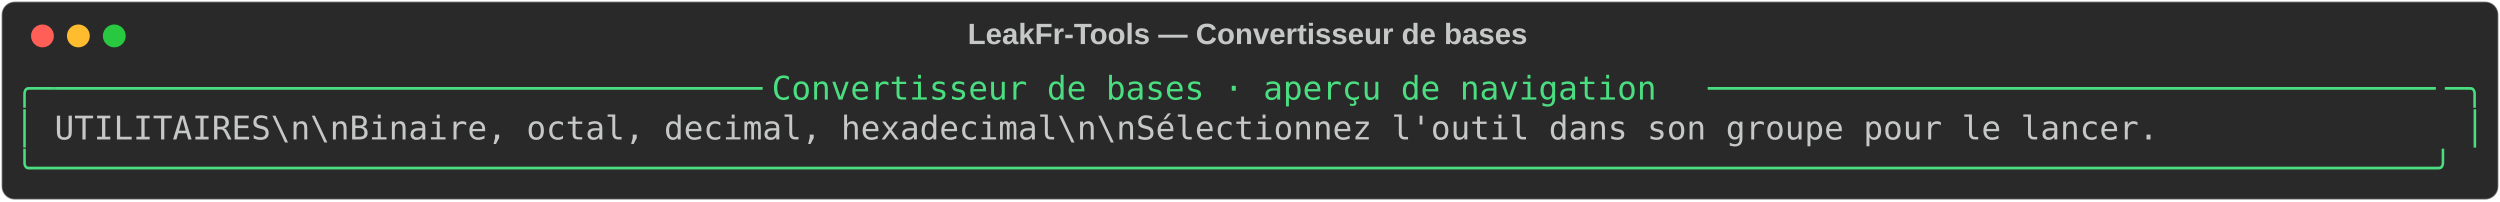
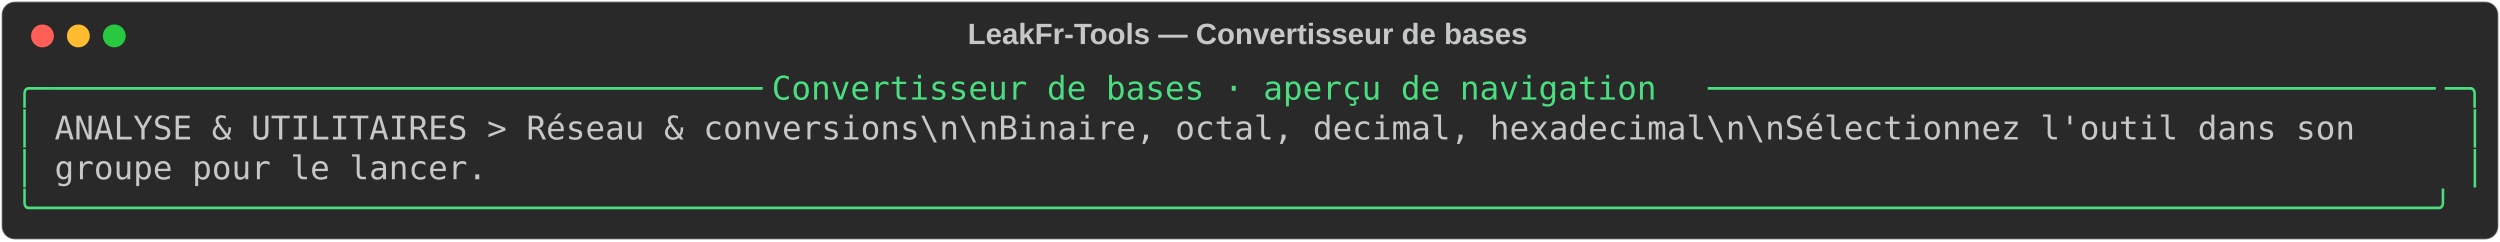
- <svg xmlns="http://www.w3.org/2000/svg" class="rich-terminal" viewBox="0 0 1531 123.2">
+ <svg xmlns="http://www.w3.org/2000/svg" class="rich-terminal" viewBox="0 0 1531 147.6">
  <style>

    @font-face {
        font-family: "Fira Code";
        src: local("FiraCode-Regular"),
                url("https://cdnjs.cloudflare.com/ajax/libs/firacode/6.2.0/woff2/FiraCode-Regular.woff2") format("woff2"),
                url("https://cdnjs.cloudflare.com/ajax/libs/firacode/6.2.0/woff/FiraCode-Regular.woff") format("woff");
        font-style: normal;
        font-weight: 400;
    }
    @font-face {
        font-family: "Fira Code";
        src: local("FiraCode-Bold"),
                url("https://cdnjs.cloudflare.com/ajax/libs/firacode/6.2.0/woff2/FiraCode-Bold.woff2") format("woff2"),
                url("https://cdnjs.cloudflare.com/ajax/libs/firacode/6.2.0/woff/FiraCode-Bold.woff") format("woff");
        font-style: bold;
        font-weight: 700;
    }

-     .terminal-2856884420-matrix {
+     .terminal-3950223514-matrix {
        font-family: Fira Code, monospace;
        font-size: 20px;
        line-height: 24.4px;
        font-variant-east-asian: full-width;
    }

-     .terminal-2856884420-title {
+     .terminal-3950223514-title {
        font-size: 18px;
        font-weight: bold;
        font-family: arial;
    }

-     .terminal-2856884420-r1 { fill: #4ade80 }
- .terminal-2856884420-r2 { fill: #c5c8c6 }
+     .terminal-3950223514-r1 { fill: #4ade80 }
+ .terminal-3950223514-r2 { fill: #c5c8c6 }
    </style>
  <defs>
-     <clipPath id="terminal-2856884420-clip-terminal">
-       <rect x="0" y="0" width="1511.8" height="72.2" />
+     <clipPath id="terminal-3950223514-clip-terminal">
+       <rect x="0" y="0" width="1511.8" height="96.6" />
    </clipPath>
-     <clipPath id="terminal-2856884420-line-0">
+     <clipPath id="terminal-3950223514-line-0">
      <rect x="0" y="1.5" width="1512.8" height="24.65" />
    </clipPath>
-     <clipPath id="terminal-2856884420-line-1">
+     <clipPath id="terminal-3950223514-line-1">
      <rect x="0" y="25.9" width="1512.8" height="24.65" />
    </clipPath>
+     <clipPath id="terminal-3950223514-line-2">
+       <rect x="0" y="50.3" width="1512.8" height="24.65" />
+     </clipPath>
  </defs>
-   <rect fill="#292929" stroke="rgba(255,255,255,0.35)" stroke-width="1" x="1" y="1" width="1529" height="121.2" rx="8" />
-   <text class="terminal-2856884420-title" fill="#c5c8c6" text-anchor="middle" x="764" y="27">LeakFr-Tools — Convertisseur de bases</text>
+   <rect fill="#292929" stroke="rgba(255,255,255,0.35)" stroke-width="1" x="1" y="1" width="1529" height="145.6" rx="8" />
+   <text class="terminal-3950223514-title" fill="#c5c8c6" text-anchor="middle" x="764" y="27">LeakFr-Tools — Convertisseur de bases</text>
  <g transform="translate(26,22)">
    <circle cx="0" cy="0" r="7" fill="#ff5f57" />
    <circle cx="22" cy="0" r="7" fill="#febc2e" />
    <circle cx="44" cy="0" r="7" fill="#28c840" />
  </g>
-   <g transform="translate(9, 41)" clip-path="url(#terminal-2856884420-clip-terminal)">
-     <g class="terminal-2856884420-matrix">
-       <text class="terminal-2856884420-r1" x="0" y="20" textLength="24.4" clip-path="url(#terminal-2856884420-line-0)">╭─</text>
-       <text class="terminal-2856884420-r1" x="24.4" y="20" textLength="439.2" clip-path="url(#terminal-2856884420-line-0)">────────────────────────────────────</text>
-       <text class="terminal-2856884420-r1" x="463.6" y="20" textLength="573.4" clip-path="url(#terminal-2856884420-line-0)"> Convertisseur de bases · aperçu de navigation </text>
-       <text class="terminal-2856884420-r1" x="1037" y="20" textLength="451.4" clip-path="url(#terminal-2856884420-line-0)">─────────────────────────────────────</text>
-       <text class="terminal-2856884420-r1" x="1488.4" y="20" textLength="24.4" clip-path="url(#terminal-2856884420-line-0)">─╮</text>
-       <text class="terminal-2856884420-r2" x="1512.8" y="20" textLength="12.2" clip-path="url(#terminal-2856884420-line-0)">
+   <g transform="translate(9, 41)" clip-path="url(#terminal-3950223514-clip-terminal)">
+     <g class="terminal-3950223514-matrix">
+       <text class="terminal-3950223514-r1" x="0" y="20" textLength="24.4" clip-path="url(#terminal-3950223514-line-0)">╭─</text>
+       <text class="terminal-3950223514-r1" x="24.4" y="20" textLength="439.2" clip-path="url(#terminal-3950223514-line-0)">────────────────────────────────────</text>
+       <text class="terminal-3950223514-r1" x="463.6" y="20" textLength="573.4" clip-path="url(#terminal-3950223514-line-0)"> Convertisseur de bases · aperçu de navigation </text>
+       <text class="terminal-3950223514-r1" x="1037" y="20" textLength="451.4" clip-path="url(#terminal-3950223514-line-0)">─────────────────────────────────────</text>
+       <text class="terminal-3950223514-r1" x="1488.4" y="20" textLength="24.4" clip-path="url(#terminal-3950223514-line-0)">─╮</text>
+       <text class="terminal-3950223514-r2" x="1512.8" y="20" textLength="12.2" clip-path="url(#terminal-3950223514-line-0)">
</text>
-       <text class="terminal-2856884420-r1" x="0" y="44.4" textLength="12.2" clip-path="url(#terminal-2856884420-line-1)">│</text>
-       <text class="terminal-2856884420-r2" x="24.4" y="44.4" textLength="1305.4" clip-path="url(#terminal-2856884420-line-1)">UTILITAIRES\n\nBinaire, octal, decimal, hexadecimal\n\nSélectionnez l'outil dans son groupe pour le lancer.</text>
-       <text class="terminal-2856884420-r1" x="1500.6" y="44.4" textLength="12.2" clip-path="url(#terminal-2856884420-line-1)">│</text>
-       <text class="terminal-2856884420-r2" x="1512.8" y="44.4" textLength="12.2" clip-path="url(#terminal-2856884420-line-1)">
+       <text class="terminal-3950223514-r1" x="0" y="44.4" textLength="12.2" clip-path="url(#terminal-3950223514-line-1)">│</text>
+       <text class="terminal-3950223514-r2" x="24.4" y="44.4" textLength="1439.6" clip-path="url(#terminal-3950223514-line-1)">ANALYSE &amp; UTILITAIRES &gt; Réseau &amp; conversions\n\nBinaire, octal, decimal, hexadecimal\n\nSélectionnez l'outil dans son </text>
+       <text class="terminal-3950223514-r1" x="1500.6" y="44.4" textLength="12.2" clip-path="url(#terminal-3950223514-line-1)">│</text>
+       <text class="terminal-3950223514-r2" x="1512.8" y="44.4" textLength="12.2" clip-path="url(#terminal-3950223514-line-1)">
</text>
-       <text class="terminal-2856884420-r1" x="0" y="68.8" textLength="1512.8" clip-path="url(#terminal-2856884420-line-2)">╰──────────────────────────────────────────────────────────────────────────────────────────────────────────────────────────╯</text>
-       <text class="terminal-2856884420-r2" x="1512.8" y="68.8" textLength="12.2" clip-path="url(#terminal-2856884420-line-2)">
+       <text class="terminal-3950223514-r1" x="0" y="68.8" textLength="12.2" clip-path="url(#terminal-3950223514-line-2)">│</text>
+       <text class="terminal-3950223514-r2" x="24.4" y="68.8" textLength="268.4" clip-path="url(#terminal-3950223514-line-2)">groupe pour le lancer.</text>
+       <text class="terminal-3950223514-r1" x="1500.6" y="68.8" textLength="12.2" clip-path="url(#terminal-3950223514-line-2)">│</text>
+       <text class="terminal-3950223514-r2" x="1512.8" y="68.8" textLength="12.2" clip-path="url(#terminal-3950223514-line-2)">
+ </text>
+       <text class="terminal-3950223514-r1" x="0" y="93.2" textLength="1512.8" clip-path="url(#terminal-3950223514-line-3)">╰──────────────────────────────────────────────────────────────────────────────────────────────────────────────────────────╯</text>
+       <text class="terminal-3950223514-r2" x="1512.8" y="93.2" textLength="12.2" clip-path="url(#terminal-3950223514-line-3)">
</text>
    </g>
  </g>
</svg>
